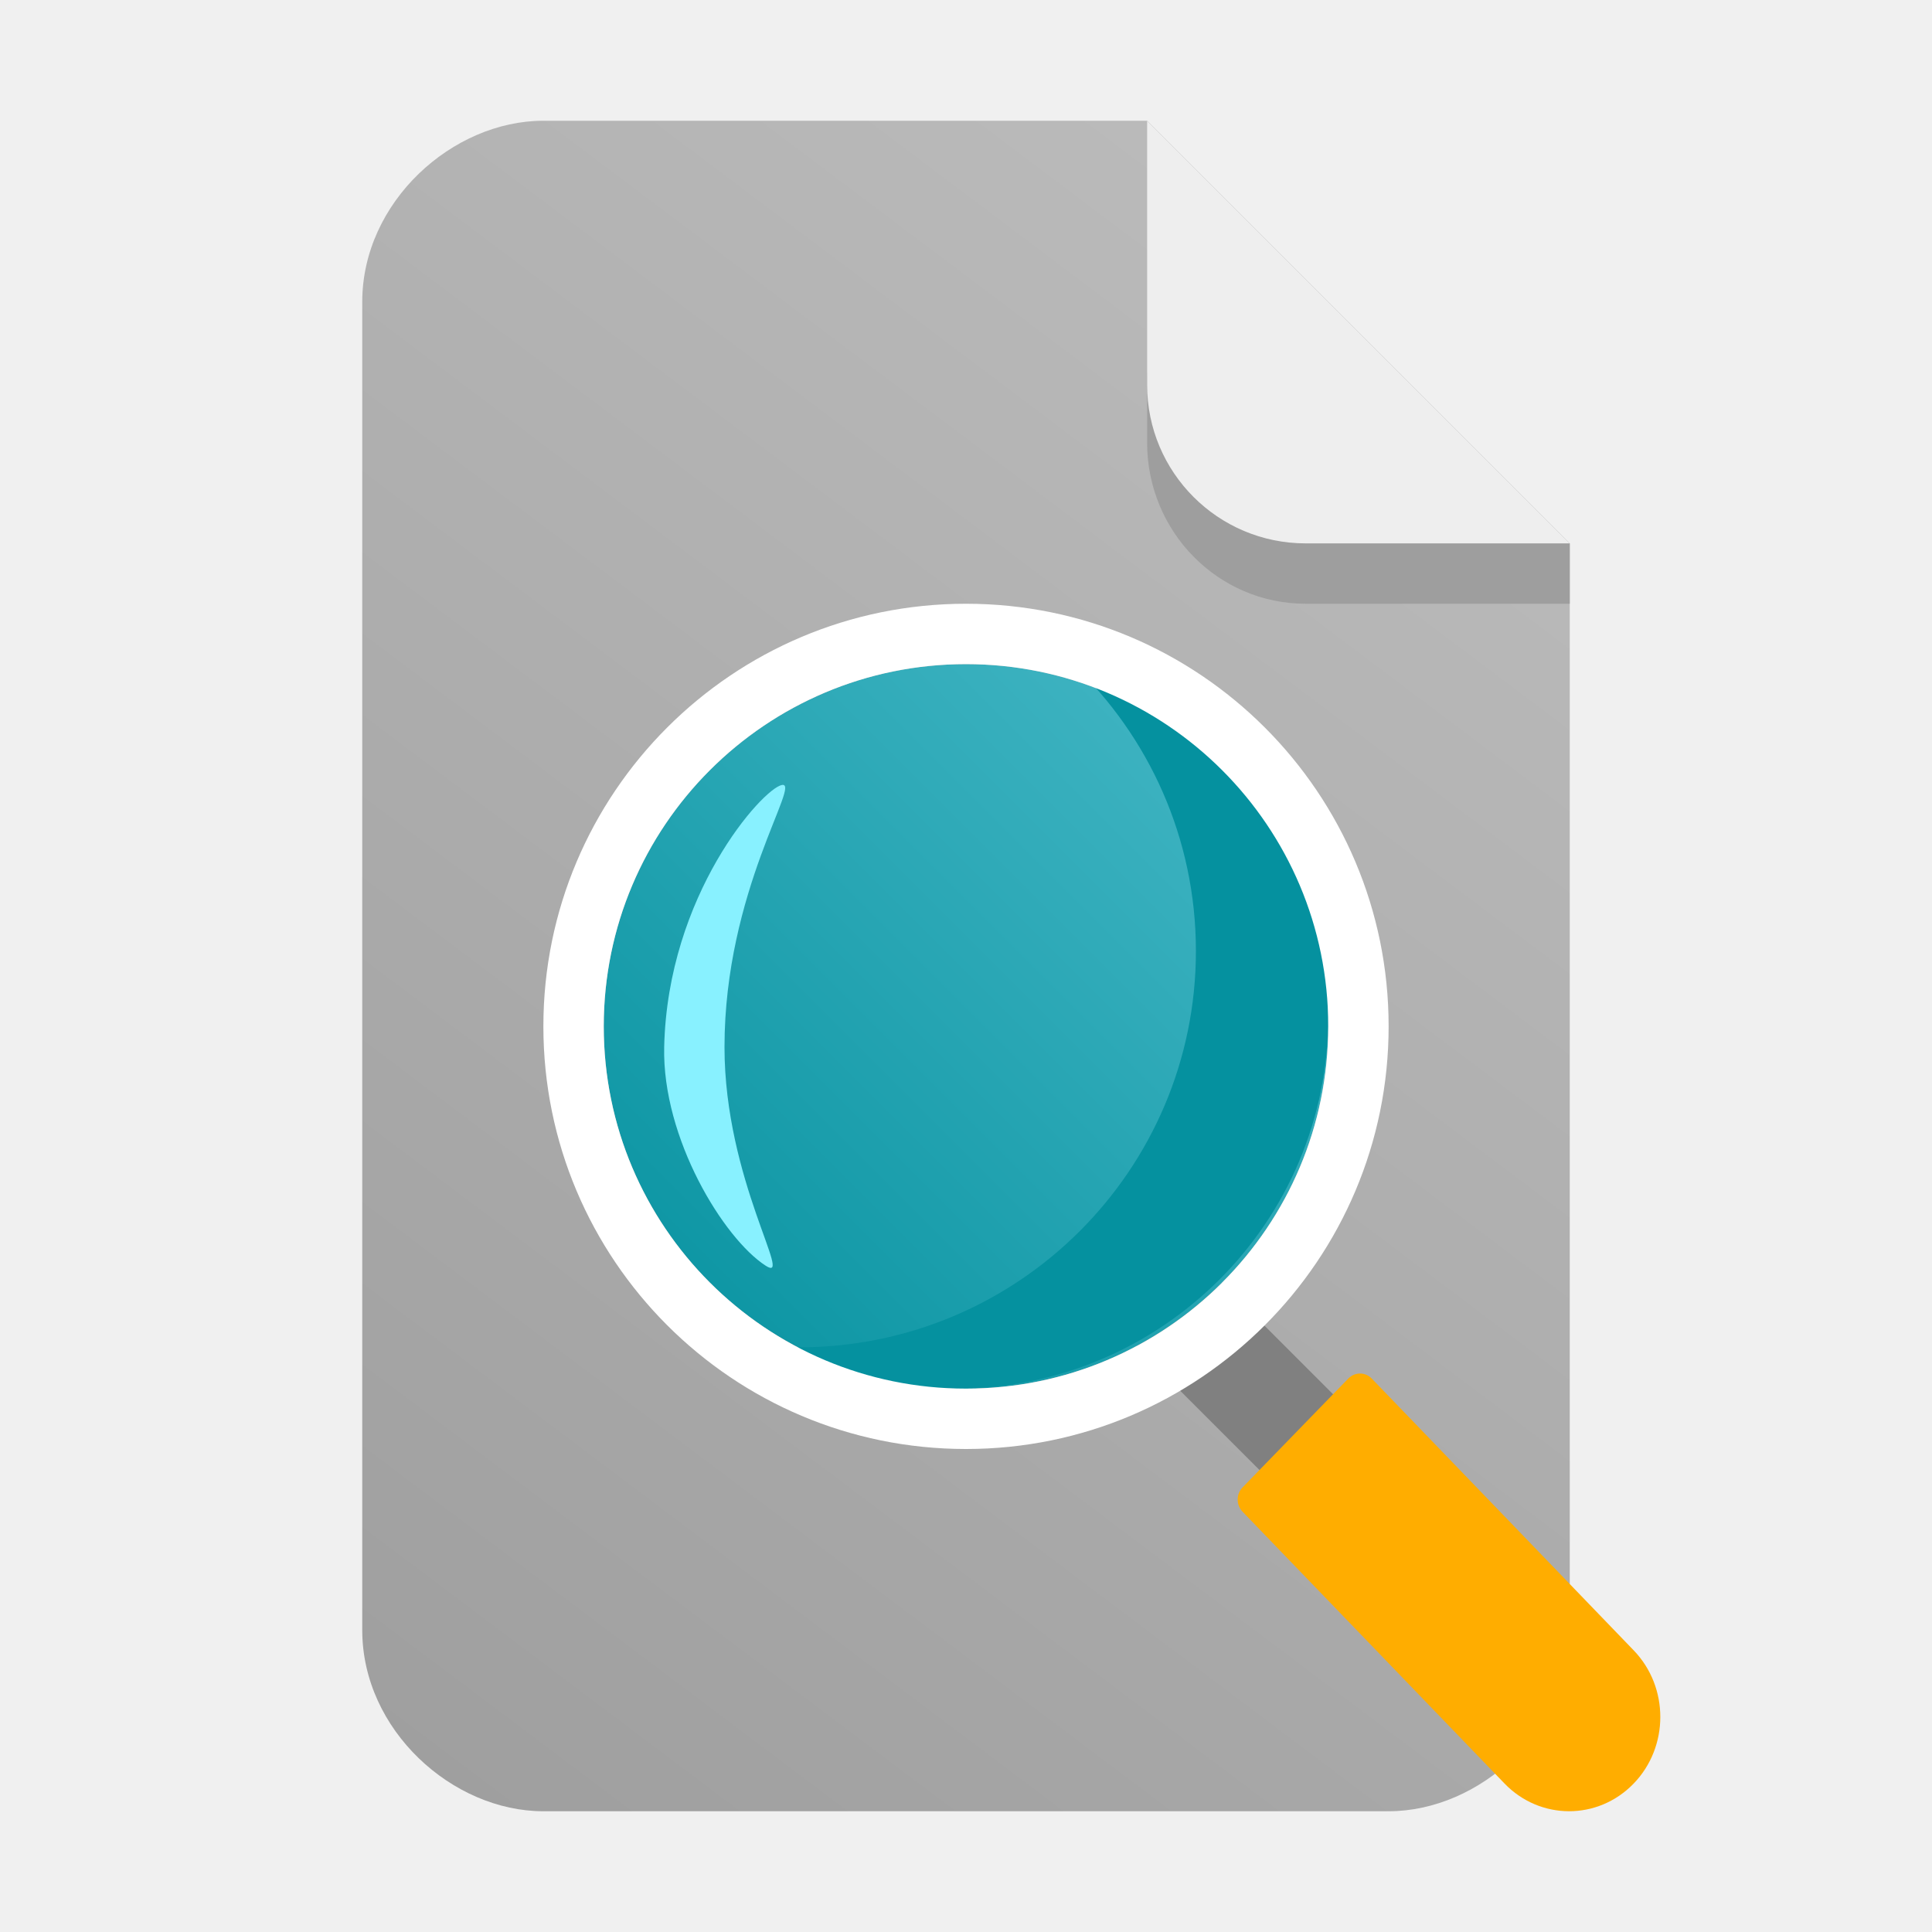
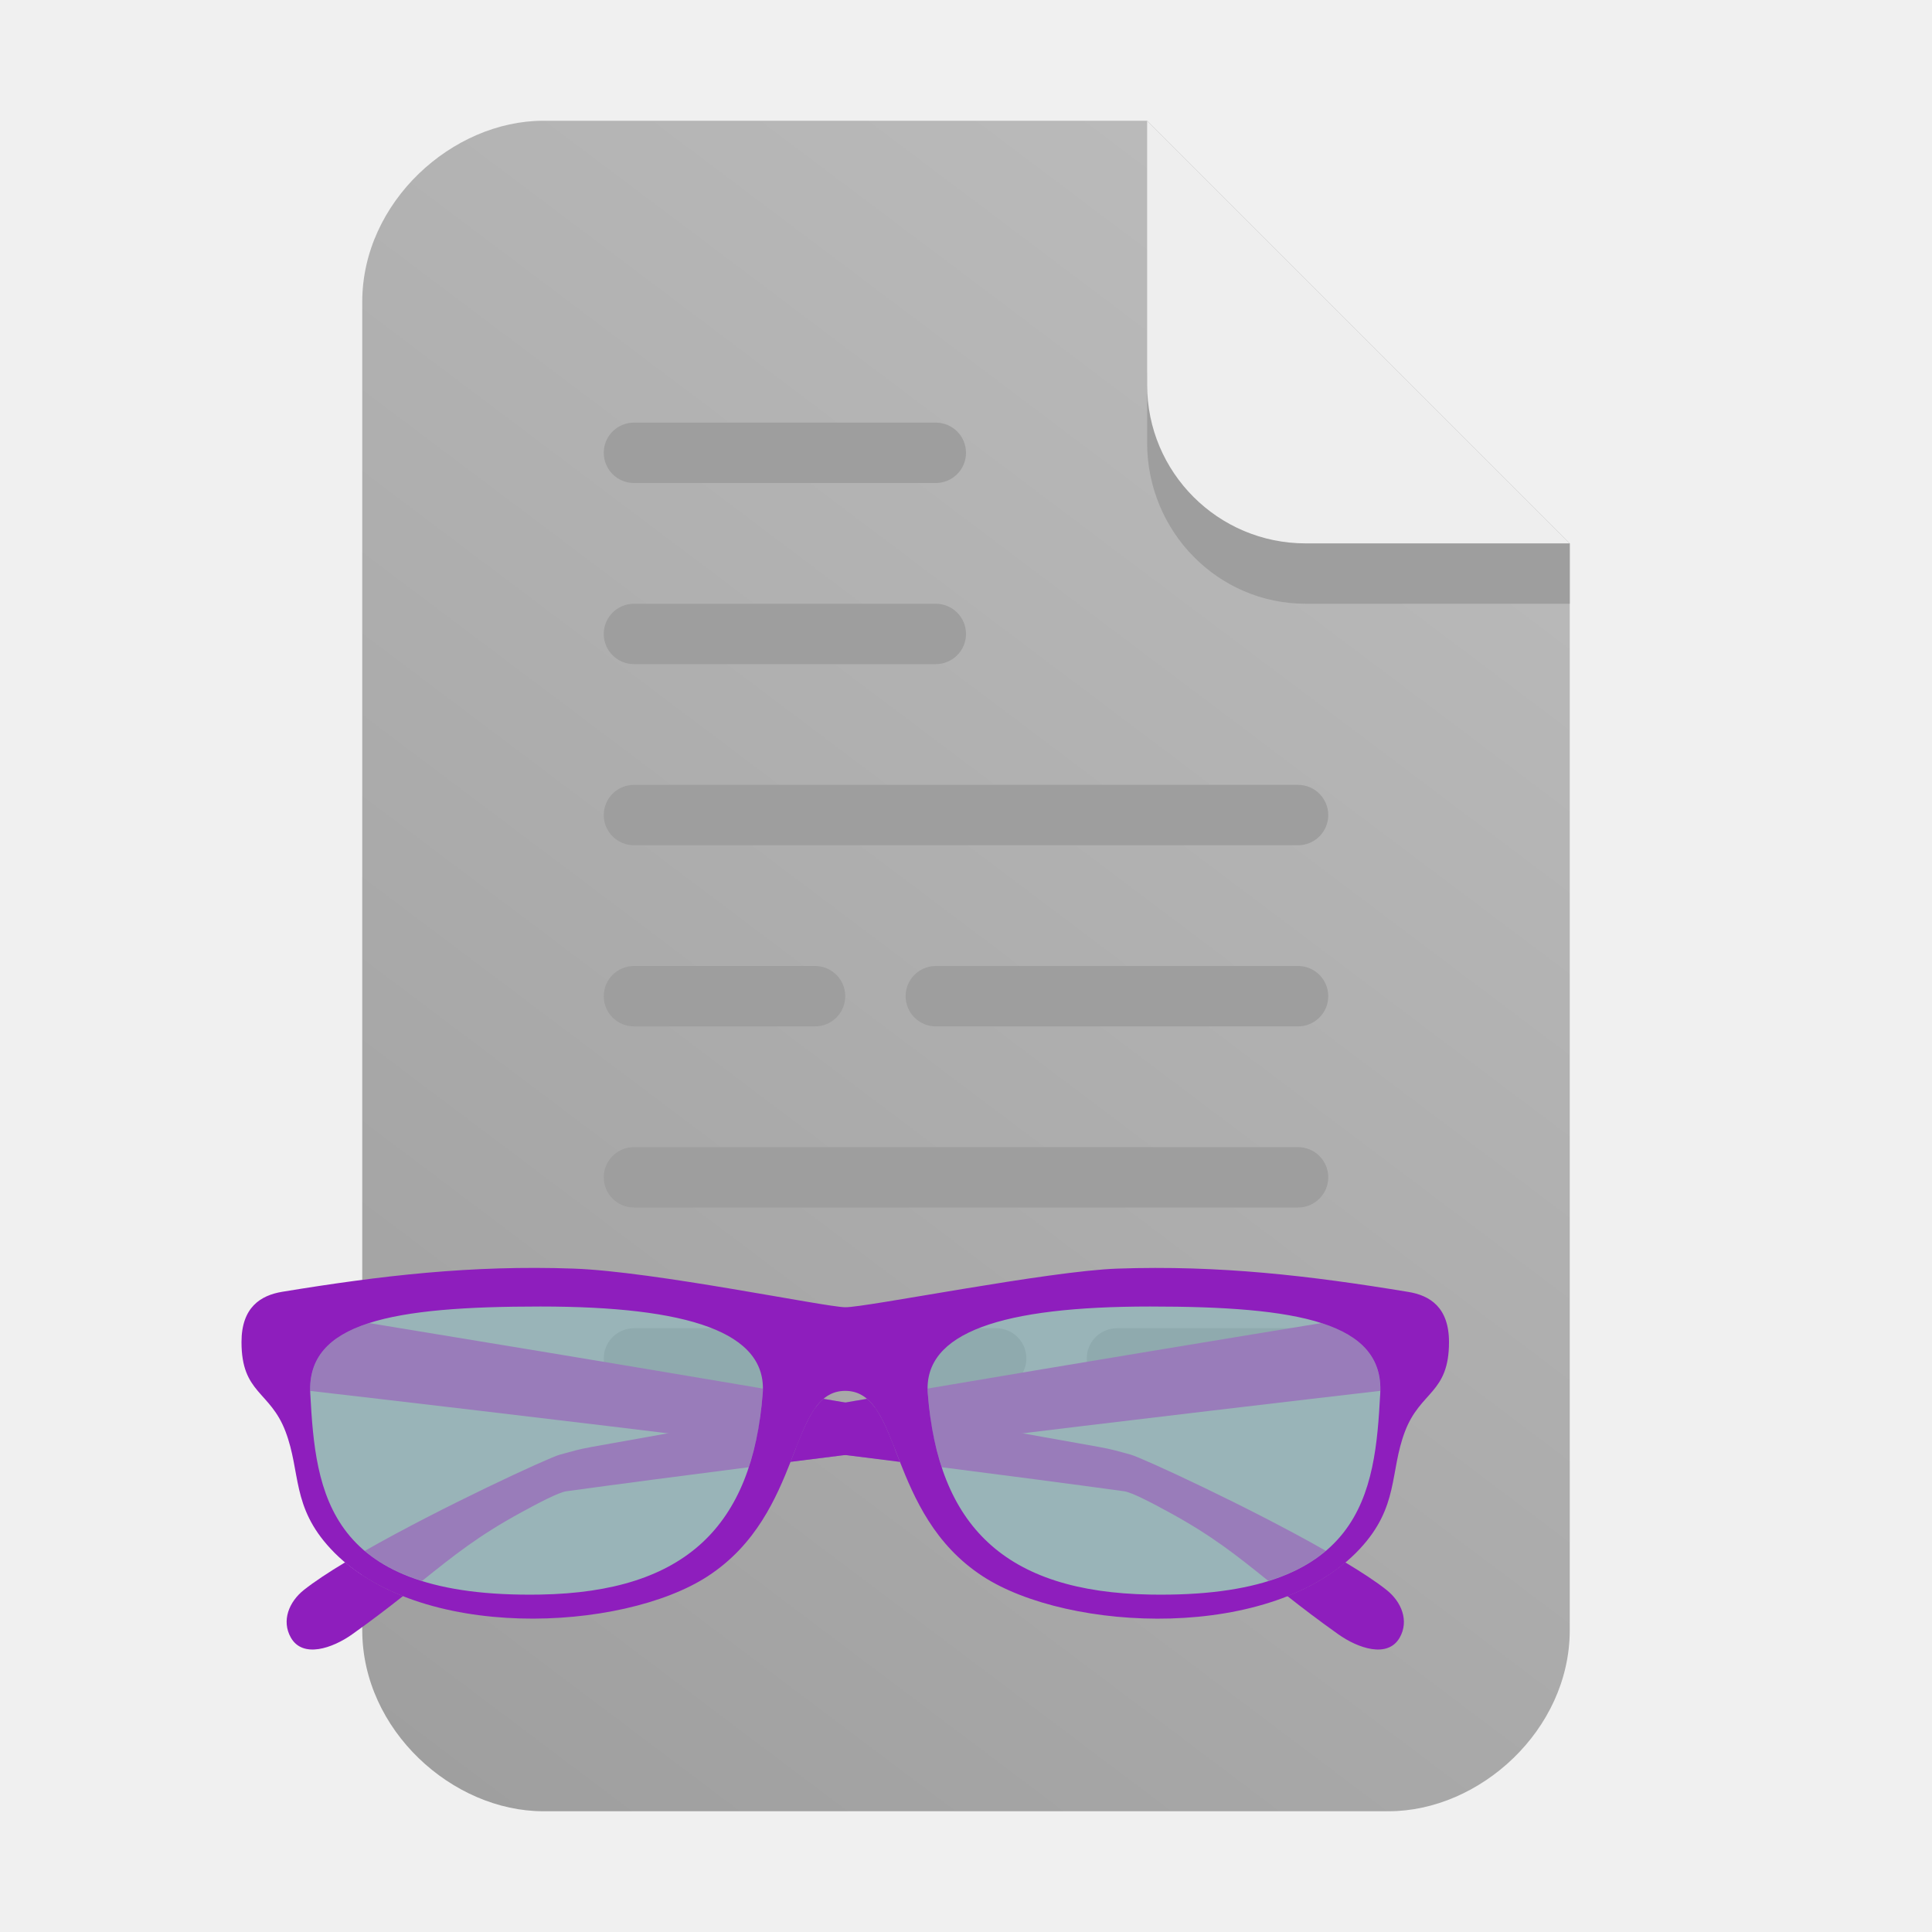
<svg xmlns="http://www.w3.org/2000/svg" width="32" height="32" viewBox="0 0 32 32" fill="none">
-   <path d="M19 2V6C19 7.657 20 9 22 9H26V27C26 28.657 24.506 30 23 30H9C7.494 30 6 28.657 6 27V5C6 3.343 7.494 2 9 2H19Z" fill="url(#paint0_linear_4618_209)" />
+   <path d="M19 2V6C19 7.657 20 9 22 9H26V27C26 28.657 24.506 30 23 30H9C7.494 30 6 28.657 6 27V5C6 3.343 7.494 2 9 2H19Z" fill="url(#paint0_linear_4628_184)" />
  <path d="M19 2L26 9V10H21.625C20.175 10 19 8.806 19 7.333V2Z" fill="#9E9E9E" />
  <path d="M19 2L26 9H21.625C20.175 9 19 7.825 19 6.375V2Z" fill="#EEEEEE" />
-   <path d="M19.987 21L22.285 23.298L21.048 24.535L18.75 22.237L19.987 21Z" fill="#808080" />
-   <path d="M22 17C22 20.314 19.314 23 16 23C12.686 23 10 20.314 10 17C10 13.686 12.686 11 16 11C19.314 11 22 13.686 22 17Z" fill="url(#paint1_linear_4618_209)" />
-   <path d="M13.232 22.316C16.864 22.316 19.808 19.377 19.808 15.751C19.808 13.882 19.026 12.196 17.77 11C20.227 11.81 22 14.121 22 16.845C22 20.244 19.24 23 15.835 23C14.813 23 13.849 22.752 13 22.312C13.077 22.315 13.154 22.316 13.232 22.316Z" fill="#05919F" />
-   <path fill-rule="evenodd" clip-rule="evenodd" d="M16 24C19.866 24 23 20.866 23 17C23 13.134 19.866 10 16 10C12.134 10 9 13.134 9 17C9 20.866 12.134 24 16 24ZM16 23C19.314 23 22 20.314 22 17C22 13.686 19.314 11 16 11C12.686 11 10 13.686 10 17C10 20.314 12.686 23 16 23Z" fill="white" />
-   <path d="M12.682 20.964C13.162 21.274 12 19.546 12 17.343C12 14.751 13.284 12.937 12.95 13.002C12.63 13.064 11.057 14.816 11.001 17.343C10.967 18.852 11.983 20.512 12.682 20.964Z" fill="#88F1FF" />
-   <path d="M22.332 22.833C22.44 22.722 22.614 22.722 22.721 22.834L27.06 27.336C27.648 27.947 27.647 28.936 27.055 29.545C26.464 30.153 25.508 30.151 24.919 29.54L20.58 25.038C20.473 24.927 20.473 24.747 20.581 24.636L22.332 22.833Z" fill="#FFAD00" />
+   <rect x="10" y="7" width="6" height="1" rx="0.5" fill="#9E9E9E" />
+   <path d="M10 10.5C10 10.224 10.224 10 10.5 10H15.5C15.776 10 16 10.224 16 10.5C16 10.776 15.776 11 15.5 11H10.5C10.224 11 10 10.776 10 10.5Z" fill="#9E9E9E" />
+   <path d="M10 13.5C10 13.224 10.224 13 10.5 13H21.5C21.776 13 22 13.224 22 13.5C22 13.776 21.776 14 21.5 14H10.5C10.224 14 10 13.776 10 13.5Z" fill="#9E9E9E" />
+   <path d="M10 19.5C10 19.224 10.224 19 10.5 19H21.5C21.776 19 22 19.224 22 19.5C22 19.776 21.776 20 21.5 20H10.5C10.224 20 10 19.776 10 19.5Z" fill="#9E9E9E" />
+   <path d="M15 16.5C15 16.224 15.224 16 15.5 16H21.5C21.776 16 22 16.224 22 16.5C22 16.776 21.776 17 21.5 17H15.5C15.224 17 15 16.776 15 16.5Z" fill="#9E9E9E" />
+   <path d="M10 16.5C10 16.224 10.224 16 10.5 16H13.5C13.776 16 14 16.224 14 16.5C14 16.776 13.776 17 13.5 17H10.5C10.224 17 10 16.776 10 16.5Z" fill="#9E9E9E" />
+   <path d="M9.068 21.507C11.68 21.507 13.082 21.952 12.996 23.018C12.811 25.309 11.642 26.46 9.069 26.505C5.288 26.571 5.097 24.742 5.002 23.018C4.934 21.778 6.457 21.507 9.068 21.507Z" fill="#99B4B8" />
+   <path d="M18.931 21.507C16.32 21.507 14.918 21.952 15.004 23.018C15.189 25.309 16.358 26.46 18.931 26.505C22.712 26.571 22.903 24.742 22.998 23.018C23.066 21.778 21.543 21.507 18.931 21.507Z" fill="#99B4B8" />
+   <path d="M10 22.5C10 22.224 10.224 22 10.5 22H16.5C16.776 22 17 22.224 17 22.5C17 22.776 16.776 23 16.5 23H10.5C10.224 23 10 22.776 10 22.5Z" fill="#8FAAAE" />
+   <path d="M18 22.5C18 22.224 18.224 22 18.5 22H21.5C21.776 22 22 22.224 22 22.5C22 22.776 21.776 23 21.5 23H18.5C18.224 23 18 22.776 18 22.5Z" fill="#8FAAAE" />
+   <path d="M12.59 23.473C12.548 23.772 12.485 24.048 12.401 24.302C11.339 24.438 10.311 24.572 9.38 24.7C9.252 24.718 8.907 24.9 8.635 25.049C7.922 25.437 7.511 25.768 6.991 26.185C6.593 26.061 6.283 25.892 6.041 25.688C7.315 24.961 9.093 24.142 9.271 24.094C9.476 24.038 9.59 24.003 9.798 23.966C10.653 23.811 11.603 23.644 12.59 23.473Z" fill="#997CBA" />
+   <path d="M14.36 23.168C14.553 23.332 14.677 23.636 14.819 23.998C14.244 24.069 13.665 24.14 13.093 24.213C13.236 23.851 13.354 23.529 13.51 23.314C13.792 23.265 14.076 23.216 14.36 23.168Z" fill="#997CBA" />
+   <path d="M21.887 21.914C22.532 22.121 22.874 22.469 22.861 23.037C21.807 23.159 18.765 23.514 15.493 23.916C15.434 23.658 15.391 23.381 15.367 23.082C15.365 23.054 15.363 23.026 15.363 22.999C17.932 22.564 20.413 22.155 21.887 21.914Z" fill="#997CBA" />
+   <path d="M15.41 23.473C16.398 23.644 17.347 23.811 18.202 23.966C18.411 24.003 18.525 24.038 18.73 24.094C18.91 24.143 20.686 24.96 21.959 25.686C21.717 25.892 21.407 26.061 21.008 26.185C20.489 25.768 20.078 25.437 19.365 25.049C19.093 24.9 18.748 24.718 18.62 24.7C17.689 24.572 16.661 24.438 15.599 24.302C15.515 24.048 15.452 23.772 15.41 23.473Z" fill="#997CBA" />
+   <path d="M13.638 23.168C13.922 23.216 14.206 23.265 14.488 23.314C14.645 23.529 14.764 23.85 14.907 24.213C14.334 24.14 13.755 24.069 13.179 23.998C13.321 23.636 13.446 23.333 13.638 23.168Z" fill="#997CBA" />
+   <path d="M6.112 21.914C7.585 22.155 10.067 22.564 12.636 22.999C12.636 23.026 12.635 23.054 12.633 23.082C12.609 23.381 12.566 23.658 12.507 23.916C9.235 23.514 6.191 23.159 5.138 23.038C5.125 22.469 5.468 22.121 6.112 21.914Z" fill="#997CBA" />
+   <path d="M5.717 25.877C5.993 26.109 6.318 26.295 6.675 26.436C6.437 26.624 6.167 26.832 5.835 27.068C5.51 27.3 5.014 27.472 4.817 27.123C4.66 26.845 4.785 26.532 5.034 26.334C5.206 26.198 5.442 26.042 5.717 25.877Z" fill="#8E1EBD" />
+   <path d="M14.361 23.169C14.553 23.333 14.678 23.636 14.82 23.998C14.244 24.069 13.666 24.14 13.093 24.213C13.236 23.851 13.354 23.529 13.51 23.314C13.792 23.265 14.076 23.218 14.361 23.169Z" fill="#8E1EBD" />
+   <path d="M22.282 25.878C22.557 26.043 22.794 26.198 22.965 26.334C23.214 26.532 23.341 26.845 23.184 27.123C22.986 27.472 22.491 27.3 22.165 27.068C21.833 26.832 21.562 26.625 21.323 26.436C21.681 26.295 22.006 26.11 22.282 25.878Z" fill="#8E1EBD" />
+   <path d="M13.639 23.169C13.923 23.218 14.208 23.266 14.49 23.314C14.646 23.53 14.762 23.851 14.905 24.213C14.333 24.14 13.754 24.069 13.179 23.998C13.321 23.636 13.447 23.333 13.639 23.169Z" fill="#8E1EBD" />
+   <path fill-rule="evenodd" clip-rule="evenodd" d="M4.675 21.396C6.307 21.128 7.807 20.952 9.5 21.012C10.829 21.058 13.661 21.648 14 21.652C14.339 21.657 17.368 21.05 18.512 21.012C20.2 20.954 21.697 21.129 23.325 21.398C23.682 21.456 24 21.652 24 22.229C24 23.084 23.526 23.037 23.27 23.711C23.015 24.385 23.175 24.953 22.524 25.653C21.085 27.201 17.693 27.031 16.277 26.108C14.675 25.064 14.947 23.038 14 23.037C13.053 23.038 13.325 25.063 11.723 26.107C10.307 27.03 6.915 27.201 5.476 25.652C4.825 24.952 4.985 24.384 4.729 23.71C4.474 23.036 4 23.084 4 22.229C4 21.652 4.318 21.455 4.675 21.396ZM8.95 21.64C6.502 21.64 5.075 21.899 5.139 23.082C5.228 24.728 5.407 26.474 8.951 26.411C11.364 26.368 12.46 25.269 12.633 23.082C12.713 22.065 11.399 21.64 8.95 21.64ZM19.05 21.64C16.602 21.64 15.287 22.065 15.367 23.082C15.54 25.269 16.636 26.368 19.049 26.411C22.593 26.474 22.772 24.728 22.861 23.082C22.925 21.899 21.498 21.64 19.05 21.64Z" fill="#8E1EBD" />
  <defs>
-     <linearGradient id="paint0_linear_4618_209" x1="26" y1="2" x2="5.31" y2="29.481" gradientUnits="userSpaceOnUse">
+     <linearGradient id="paint0_linear_4628_184" x1="26" y1="2" x2="5.31" y2="29.481" gradientUnits="userSpaceOnUse">
      <stop stop-color="#BEBEBE" />
      <stop offset="1" stop-color="#9E9E9E" />
    </linearGradient>
-     <linearGradient id="paint1_linear_4618_209" x1="22" y1="11" x2="10" y2="23" gradientUnits="userSpaceOnUse">
-       <stop stop-color="#48B9C7" />
-       <stop offset="1" stop-color="#05919F" />
-     </linearGradient>
  </defs>
</svg>
